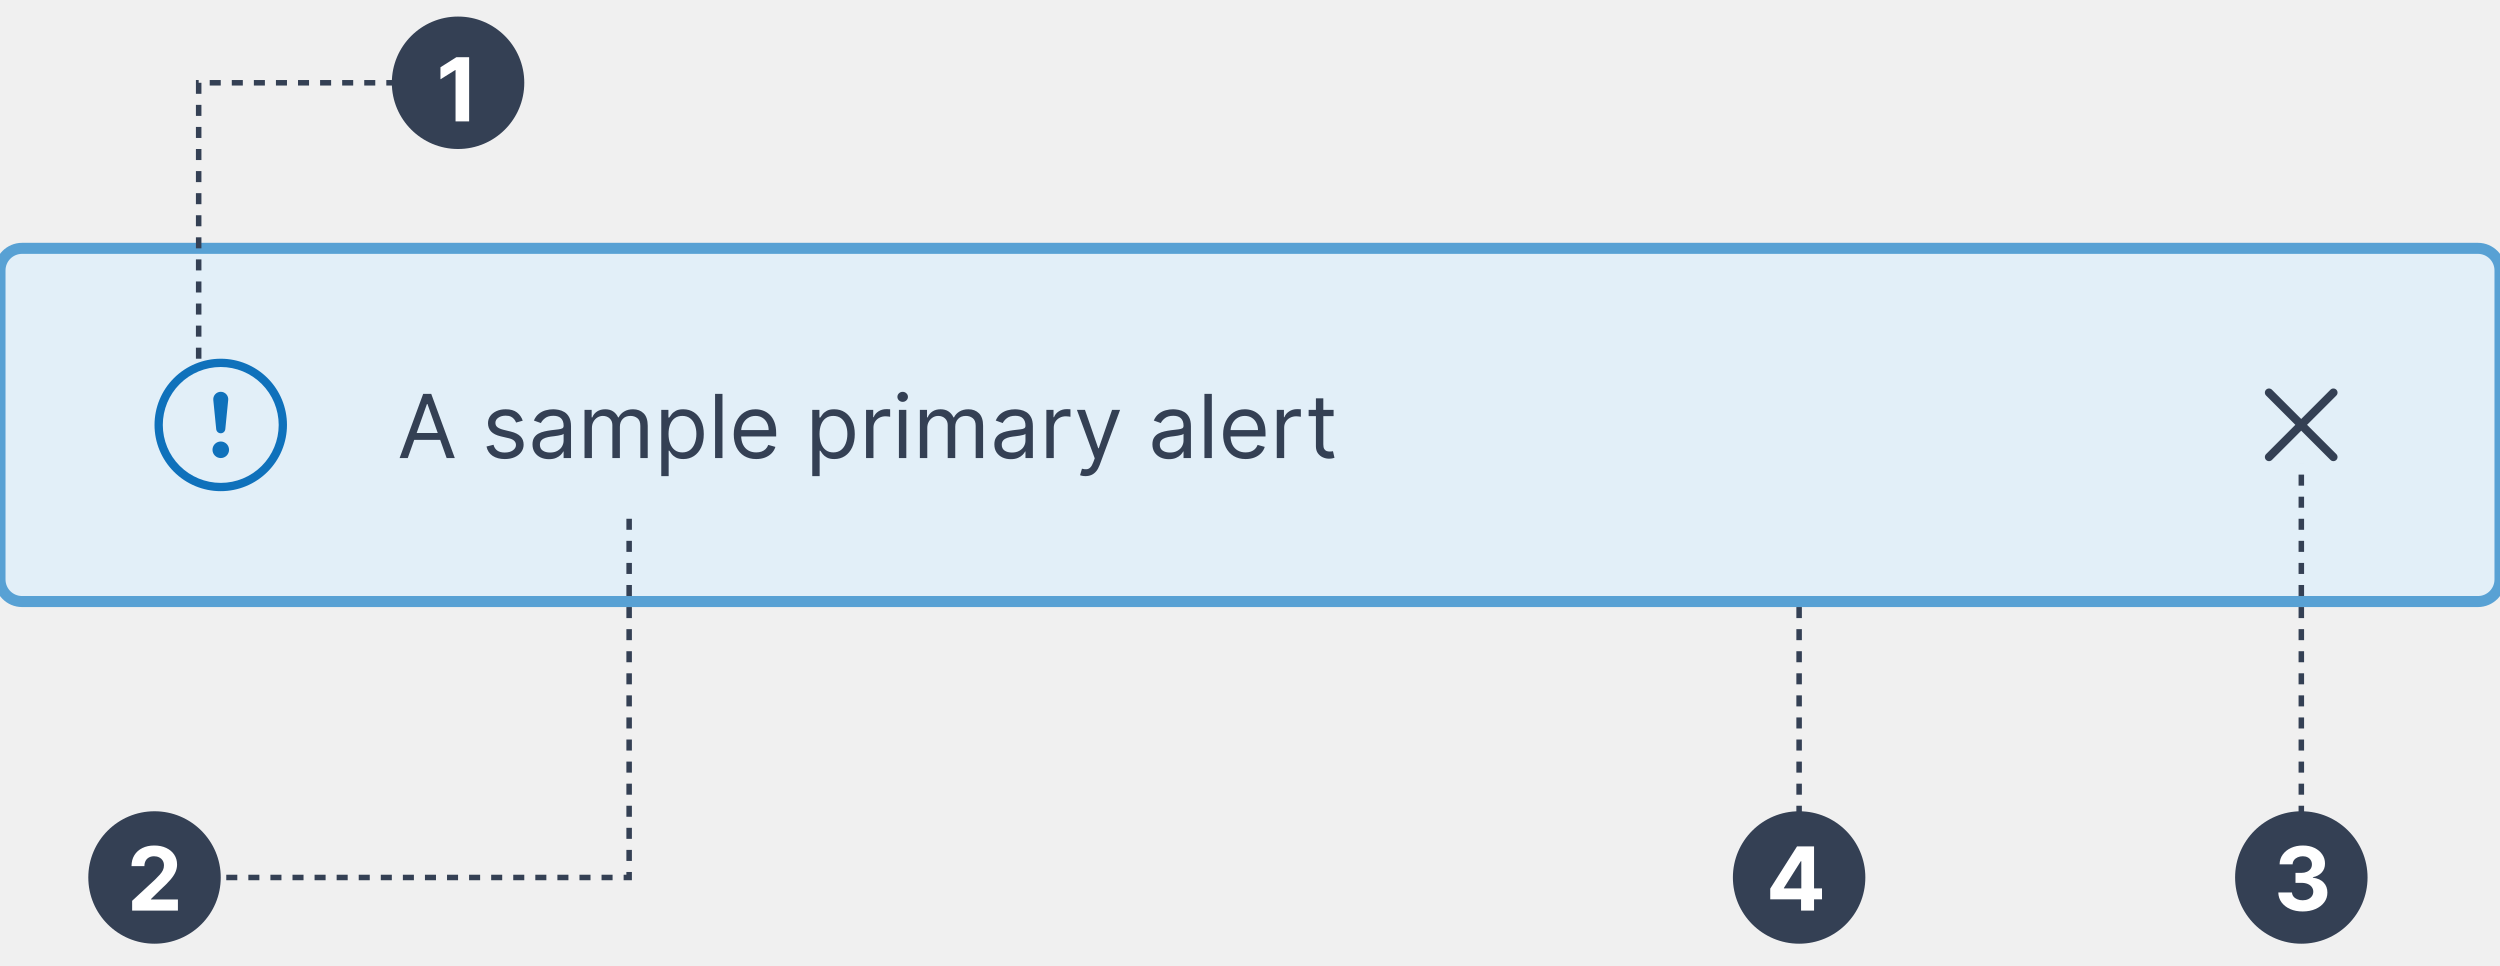
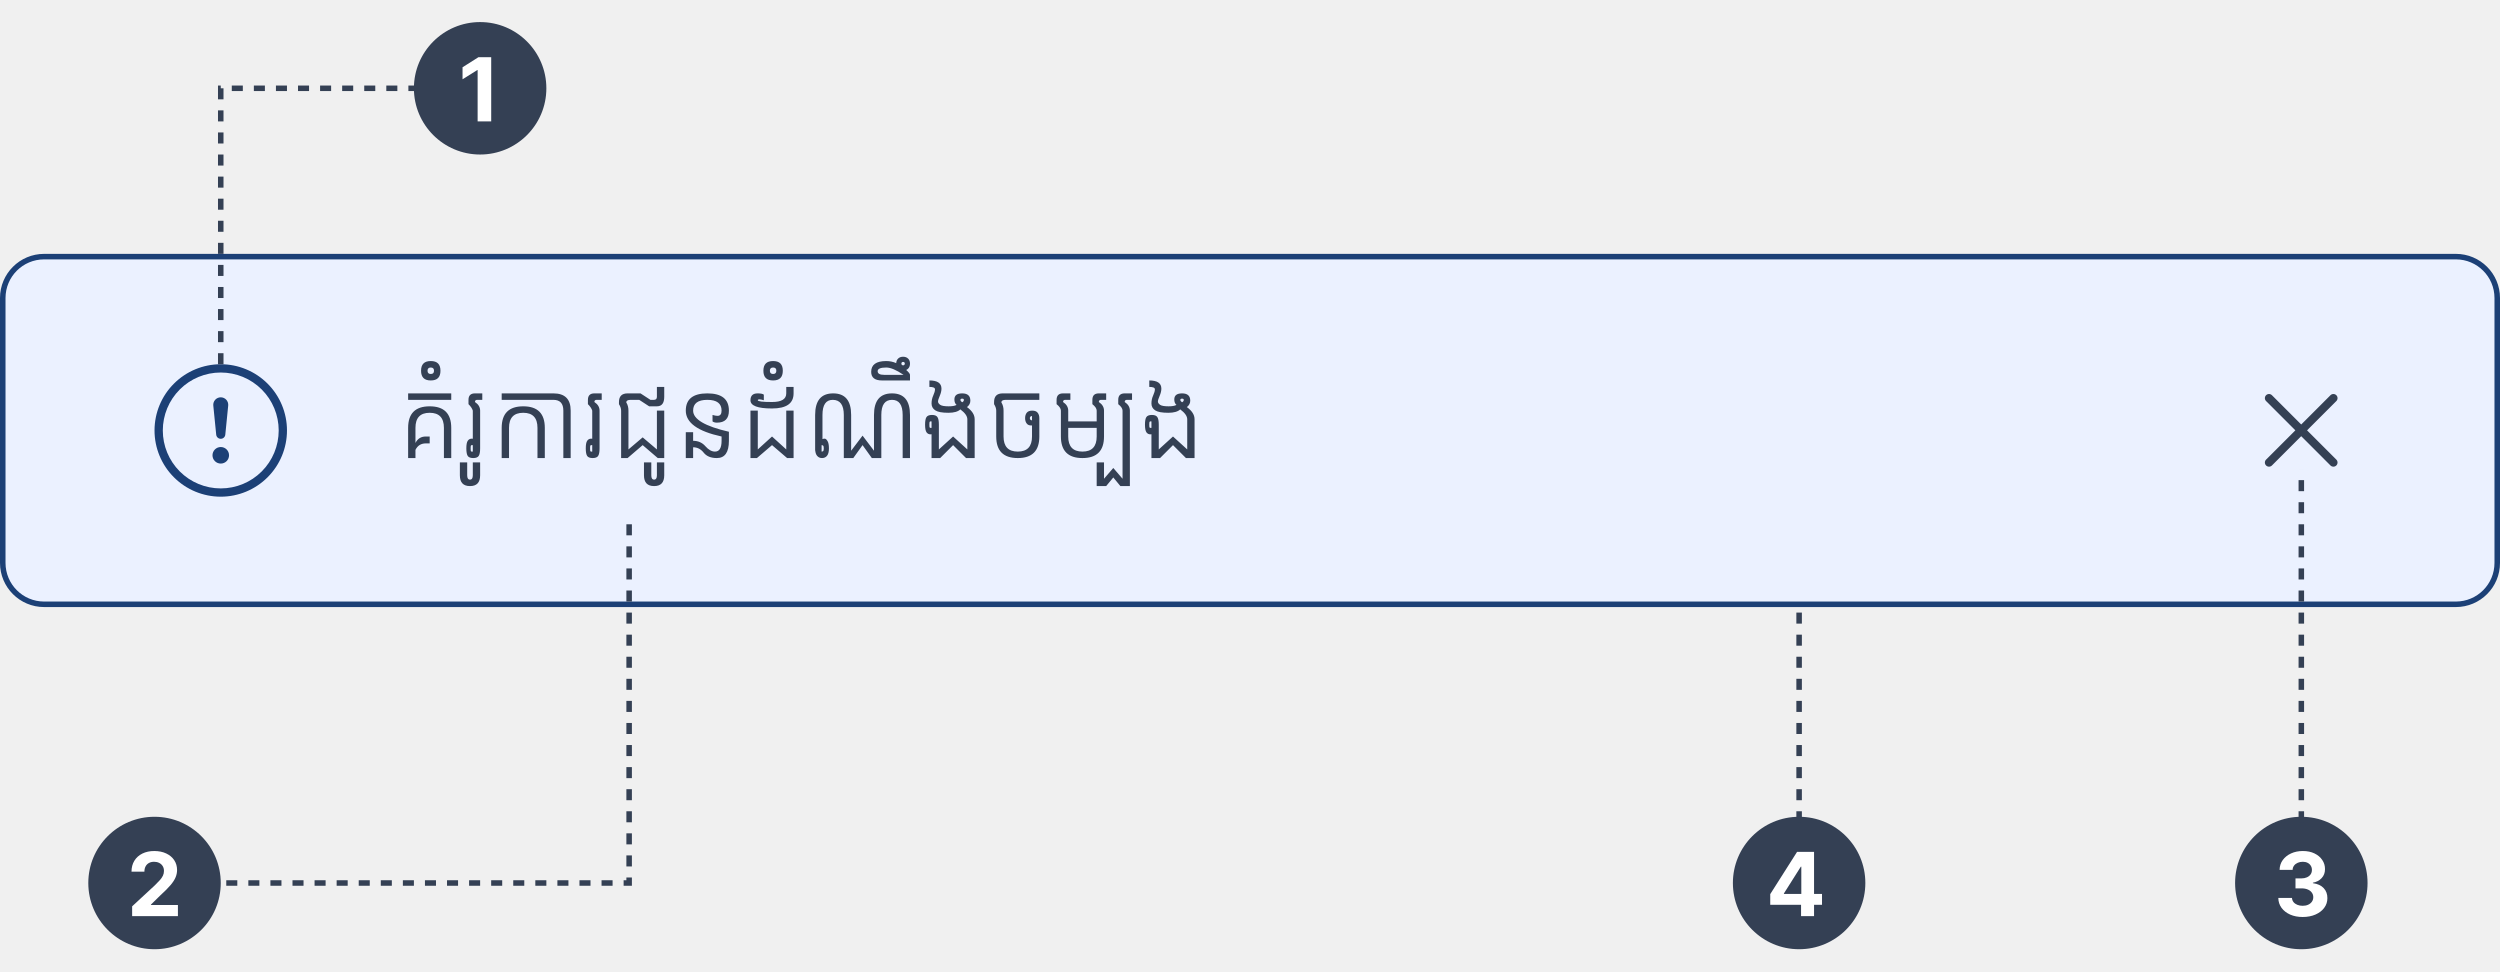
- <svg xmlns="http://www.w3.org/2000/svg" width="453" height="175" viewBox="0 0 453 175" fill="none">
-   <path d="M0 49C0 46.791 1.791 45 4 45H449C451.209 45 453 46.791 453 49V105C453 107.209 451.209 109 449 109H4C1.791 109 0 107.209 0 105V49Z" fill="#E2EFF8" />
-   <path d="M40 87.5C37.215 87.5 34.544 86.394 32.575 84.425C30.606 82.456 29.5 79.785 29.5 77C29.5 74.215 30.606 71.544 32.575 69.575C34.544 67.606 37.215 66.5 40 66.5C42.785 66.5 45.456 67.606 47.425 69.575C49.394 71.544 50.5 74.215 50.5 77C50.5 79.785 49.394 82.456 47.425 84.425C45.456 86.394 42.785 87.5 40 87.5ZM40 89C43.183 89 46.235 87.736 48.485 85.485C50.736 83.235 52 80.183 52 77C52 73.817 50.736 70.765 48.485 68.515C46.235 66.264 43.183 65 40 65C36.817 65 33.765 66.264 31.515 68.515C29.264 70.765 28 73.817 28 77C28 80.183 29.264 83.235 31.515 85.485C33.765 87.736 36.817 89 40 89Z" fill="#0F71BB" />
-   <path d="M38.503 81.5C38.503 81.303 38.542 81.108 38.617 80.926C38.693 80.744 38.803 80.579 38.942 80.439C39.082 80.3 39.247 80.19 39.429 80.114C39.611 80.039 39.806 80 40.003 80C40.2 80 40.395 80.039 40.577 80.114C40.759 80.19 40.924 80.3 41.064 80.439C41.203 80.579 41.313 80.744 41.389 80.926C41.464 81.108 41.503 81.303 41.503 81.5C41.503 81.898 41.345 82.279 41.064 82.561C40.782 82.842 40.401 83 40.003 83C39.605 83 39.224 82.842 38.942 82.561C38.661 82.279 38.503 81.898 38.503 81.5ZM38.65 72.493C38.63 72.303 38.65 72.112 38.709 71.931C38.767 71.75 38.864 71.584 38.991 71.442C39.118 71.301 39.274 71.188 39.448 71.11C39.621 71.033 39.81 70.993 40 70.993C40.19 70.993 40.378 71.033 40.552 71.11C40.726 71.188 40.882 71.301 41.009 71.442C41.136 71.584 41.232 71.75 41.291 71.931C41.35 72.112 41.37 72.303 41.35 72.493L40.825 77.753C40.807 77.96 40.713 78.152 40.56 78.293C40.407 78.433 40.207 78.511 40 78.511C39.792 78.511 39.593 78.433 39.44 78.293C39.287 78.152 39.193 77.96 39.175 77.753L38.65 72.493Z" fill="#0F71BB" />
-   <path d="M73.886 83H72.409L76.682 71.364H78.136L82.409 83H80.932L77.454 73.204H77.364L73.886 83ZM74.432 78.454H80.386V79.704H74.432V78.454ZM94.722 76.227L93.517 76.568C93.441 76.367 93.329 76.172 93.182 75.983C93.038 75.79 92.841 75.631 92.591 75.506C92.341 75.381 92.021 75.318 91.631 75.318C91.097 75.318 90.651 75.441 90.296 75.688C89.943 75.93 89.767 76.239 89.767 76.614C89.767 76.947 89.888 77.21 90.131 77.403C90.373 77.597 90.752 77.758 91.267 77.886L92.562 78.204C93.343 78.394 93.924 78.684 94.307 79.074C94.689 79.46 94.881 79.958 94.881 80.568C94.881 81.068 94.737 81.515 94.449 81.909C94.165 82.303 93.767 82.614 93.256 82.841C92.744 83.068 92.15 83.182 91.472 83.182C90.581 83.182 89.845 82.989 89.261 82.602C88.678 82.216 88.309 81.651 88.153 80.909L89.426 80.591C89.547 81.061 89.776 81.413 90.114 81.648C90.454 81.883 90.9 82 91.449 82C92.074 82 92.57 81.867 92.938 81.602C93.309 81.333 93.494 81.011 93.494 80.636C93.494 80.333 93.388 80.079 93.176 79.875C92.964 79.667 92.638 79.511 92.199 79.409L90.744 79.068C89.945 78.879 89.358 78.585 88.983 78.188C88.612 77.786 88.426 77.284 88.426 76.682C88.426 76.189 88.564 75.754 88.841 75.375C89.121 74.996 89.502 74.699 89.983 74.483C90.468 74.267 91.017 74.159 91.631 74.159C92.494 74.159 93.172 74.349 93.665 74.727C94.161 75.106 94.513 75.606 94.722 76.227ZM99.467 83.204C98.914 83.204 98.412 83.1 97.962 82.892C97.511 82.68 97.153 82.375 96.888 81.977C96.623 81.576 96.49 81.091 96.49 80.523C96.49 80.023 96.588 79.617 96.785 79.307C96.983 78.992 97.246 78.746 97.575 78.568C97.905 78.39 98.269 78.258 98.666 78.171C99.068 78.079 99.471 78.008 99.876 77.954C100.407 77.886 100.837 77.835 101.166 77.801C101.5 77.763 101.742 77.701 101.893 77.614C102.049 77.526 102.126 77.375 102.126 77.159V77.114C102.126 76.553 101.973 76.117 101.666 75.807C101.363 75.496 100.903 75.341 100.286 75.341C99.645 75.341 99.144 75.481 98.78 75.761C98.416 76.042 98.16 76.341 98.013 76.659L96.74 76.204C96.967 75.674 97.27 75.261 97.649 74.966C98.032 74.667 98.448 74.458 98.899 74.341C99.354 74.22 99.801 74.159 100.24 74.159C100.52 74.159 100.842 74.193 101.206 74.261C101.573 74.326 101.928 74.46 102.268 74.665C102.613 74.869 102.899 75.178 103.126 75.591C103.354 76.004 103.467 76.557 103.467 77.25V83H102.126V81.818H102.058C101.967 82.008 101.816 82.21 101.604 82.426C101.392 82.642 101.109 82.826 100.757 82.977C100.405 83.129 99.975 83.204 99.467 83.204ZM99.672 82C100.202 82 100.649 81.896 101.013 81.688C101.38 81.479 101.657 81.21 101.842 80.881C102.032 80.551 102.126 80.204 102.126 79.841V78.614C102.07 78.682 101.945 78.744 101.751 78.801C101.562 78.854 101.342 78.901 101.092 78.943C100.846 78.981 100.606 79.015 100.371 79.046C100.14 79.072 99.952 79.095 99.808 79.114C99.46 79.159 99.134 79.233 98.831 79.335C98.532 79.434 98.289 79.583 98.104 79.784C97.922 79.981 97.831 80.25 97.831 80.591C97.831 81.057 98.003 81.409 98.348 81.648C98.697 81.883 99.138 82 99.672 82ZM105.915 83V74.273H107.21V75.636H107.324C107.506 75.171 107.799 74.809 108.205 74.551C108.61 74.29 109.097 74.159 109.665 74.159C110.241 74.159 110.72 74.29 111.102 74.551C111.489 74.809 111.79 75.171 112.006 75.636H112.097C112.32 75.186 112.655 74.828 113.102 74.562C113.549 74.294 114.085 74.159 114.71 74.159C115.491 74.159 116.129 74.403 116.625 74.892C117.121 75.377 117.369 76.133 117.369 77.159V83H116.028V77.159C116.028 76.515 115.852 76.055 115.5 75.778C115.148 75.502 114.733 75.364 114.256 75.364C113.642 75.364 113.167 75.549 112.83 75.921C112.492 76.288 112.324 76.754 112.324 77.318V83H110.96V77.023C110.96 76.526 110.799 76.127 110.477 75.824C110.155 75.517 109.741 75.364 109.233 75.364C108.884 75.364 108.559 75.456 108.256 75.642C107.956 75.828 107.714 76.085 107.528 76.415C107.347 76.74 107.256 77.117 107.256 77.546V83H105.915ZM119.821 86.273V74.273H121.116V75.659H121.276C121.374 75.508 121.51 75.314 121.685 75.079C121.863 74.841 122.116 74.629 122.446 74.443C122.779 74.254 123.23 74.159 123.798 74.159C124.533 74.159 125.181 74.343 125.741 74.71C126.302 75.078 126.74 75.599 127.054 76.273C127.368 76.947 127.526 77.742 127.526 78.659C127.526 79.583 127.368 80.385 127.054 81.062C126.74 81.737 126.304 82.26 125.747 82.631C125.19 82.998 124.548 83.182 123.821 83.182C123.26 83.182 122.812 83.089 122.474 82.903C122.137 82.714 121.878 82.5 121.696 82.261C121.514 82.019 121.374 81.818 121.276 81.659H121.162V86.273H119.821ZM121.139 78.636C121.139 79.296 121.236 79.877 121.429 80.381C121.622 80.881 121.904 81.273 122.276 81.557C122.647 81.837 123.101 81.977 123.639 81.977C124.2 81.977 124.668 81.829 125.043 81.534C125.421 81.235 125.705 80.833 125.895 80.329C126.088 79.822 126.185 79.258 126.185 78.636C126.185 78.023 126.09 77.47 125.901 76.977C125.715 76.481 125.433 76.089 125.054 75.801C124.679 75.51 124.207 75.364 123.639 75.364C123.094 75.364 122.635 75.502 122.264 75.778C121.893 76.051 121.613 76.434 121.423 76.926C121.234 77.415 121.139 77.985 121.139 78.636ZM130.912 71.364V83H129.571V71.364H130.912ZM137.027 83.182C136.186 83.182 135.461 82.996 134.851 82.625C134.245 82.25 133.777 81.727 133.447 81.057C133.122 80.383 132.959 79.599 132.959 78.704C132.959 77.811 133.122 77.023 133.447 76.341C133.777 75.655 134.235 75.121 134.822 74.739C135.413 74.352 136.103 74.159 136.891 74.159C137.345 74.159 137.794 74.235 138.237 74.386C138.68 74.538 139.084 74.784 139.447 75.125C139.811 75.462 140.101 75.909 140.317 76.466C140.533 77.023 140.641 77.708 140.641 78.523V79.091H133.913V77.932H139.277C139.277 77.439 139.179 77 138.982 76.614C138.788 76.227 138.512 75.922 138.152 75.699C137.796 75.475 137.375 75.364 136.891 75.364C136.357 75.364 135.894 75.496 135.504 75.761C135.118 76.023 134.821 76.364 134.612 76.784C134.404 77.204 134.3 77.655 134.3 78.136V78.909C134.3 79.568 134.413 80.127 134.641 80.585C134.872 81.04 135.192 81.386 135.601 81.625C136.01 81.86 136.485 81.977 137.027 81.977C137.379 81.977 137.697 81.928 137.982 81.829C138.269 81.727 138.518 81.576 138.726 81.375C138.934 81.171 139.095 80.917 139.209 80.614L140.504 80.977C140.368 81.417 140.139 81.803 139.817 82.136C139.495 82.466 139.097 82.724 138.624 82.909C138.15 83.091 137.618 83.182 137.027 83.182ZM147.18 86.273V74.273H148.476V75.659H148.635C148.733 75.508 148.87 75.314 149.044 75.079C149.222 74.841 149.476 74.629 149.805 74.443C150.139 74.254 150.589 74.159 151.158 74.159C151.893 74.159 152.54 74.343 153.101 74.71C153.661 75.078 154.099 75.599 154.413 76.273C154.728 76.947 154.885 77.742 154.885 78.659C154.885 79.583 154.728 80.385 154.413 81.062C154.099 81.737 153.663 82.26 153.107 82.631C152.55 82.998 151.908 83.182 151.18 83.182C150.62 83.182 150.171 83.089 149.834 82.903C149.497 82.714 149.237 82.5 149.055 82.261C148.874 82.019 148.733 81.818 148.635 81.659H148.521V86.273H147.18ZM148.499 78.636C148.499 79.296 148.595 79.877 148.788 80.381C148.982 80.881 149.264 81.273 149.635 81.557C150.006 81.837 150.461 81.977 150.999 81.977C151.559 81.977 152.027 81.829 152.402 81.534C152.781 81.235 153.065 80.833 153.254 80.329C153.447 79.822 153.544 79.258 153.544 78.636C153.544 78.023 153.449 77.47 153.26 76.977C153.074 76.481 152.792 76.089 152.413 75.801C152.038 75.51 151.567 75.364 150.999 75.364C150.453 75.364 149.995 75.502 149.624 75.778C149.252 76.051 148.972 76.434 148.783 76.926C148.593 77.415 148.499 77.985 148.499 78.636ZM156.93 83V74.273H158.226V75.591H158.317C158.476 75.159 158.764 74.809 159.18 74.54C159.597 74.271 160.067 74.136 160.589 74.136C160.688 74.136 160.811 74.138 160.959 74.142C161.107 74.146 161.218 74.151 161.294 74.159V75.523C161.249 75.511 161.144 75.494 160.982 75.472C160.822 75.445 160.654 75.432 160.476 75.432C160.052 75.432 159.673 75.521 159.339 75.699C159.01 75.873 158.749 76.115 158.555 76.426C158.366 76.733 158.271 77.083 158.271 77.477V83H156.93ZM162.884 83V74.273H164.224V83H162.884ZM163.565 72.818C163.304 72.818 163.079 72.729 162.889 72.551C162.704 72.373 162.611 72.159 162.611 71.909C162.611 71.659 162.704 71.445 162.889 71.267C163.079 71.089 163.304 71 163.565 71C163.827 71 164.05 71.089 164.236 71.267C164.425 71.445 164.52 71.659 164.52 71.909C164.52 72.159 164.425 72.373 164.236 72.551C164.05 72.729 163.827 72.818 163.565 72.818ZM166.68 83V74.273H167.976V75.636H168.089C168.271 75.171 168.565 74.809 168.97 74.551C169.375 74.29 169.862 74.159 170.43 74.159C171.006 74.159 171.485 74.29 171.868 74.551C172.254 74.809 172.555 75.171 172.771 75.636H172.862C173.086 75.186 173.421 74.828 173.868 74.562C174.315 74.294 174.851 74.159 175.476 74.159C176.256 74.159 176.894 74.403 177.391 74.892C177.887 75.377 178.135 76.133 178.135 77.159V83H176.794V77.159C176.794 76.515 176.618 76.055 176.266 75.778C175.913 75.502 175.499 75.364 175.021 75.364C174.408 75.364 173.932 75.549 173.595 75.921C173.258 76.288 173.089 76.754 173.089 77.318V83H171.726V77.023C171.726 76.526 171.565 76.127 171.243 75.824C170.921 75.517 170.506 75.364 169.999 75.364C169.65 75.364 169.324 75.456 169.021 75.642C168.722 75.828 168.48 76.085 168.294 76.415C168.112 76.74 168.021 77.117 168.021 77.546V83H166.68ZM183.155 83.204C182.602 83.204 182.1 83.1 181.649 82.892C181.198 82.68 180.84 82.375 180.575 81.977C180.31 81.576 180.178 81.091 180.178 80.523C180.178 80.023 180.276 79.617 180.473 79.307C180.67 78.992 180.933 78.746 181.263 78.568C181.592 78.39 181.956 78.258 182.354 78.171C182.755 78.079 183.159 78.008 183.564 77.954C184.094 77.886 184.524 77.835 184.854 77.801C185.187 77.763 185.429 77.701 185.581 77.614C185.736 77.526 185.814 77.375 185.814 77.159V77.114C185.814 76.553 185.661 76.117 185.354 75.807C185.051 75.496 184.59 75.341 183.973 75.341C183.333 75.341 182.831 75.481 182.467 75.761C182.104 76.042 181.848 76.341 181.7 76.659L180.428 76.204C180.655 75.674 180.958 75.261 181.337 74.966C181.719 74.667 182.136 74.458 182.587 74.341C183.041 74.22 183.488 74.159 183.928 74.159C184.208 74.159 184.53 74.193 184.893 74.261C185.261 74.326 185.615 74.46 185.956 74.665C186.301 74.869 186.587 75.178 186.814 75.591C187.041 76.004 187.155 76.557 187.155 77.25V83H185.814V81.818H185.746C185.655 82.008 185.503 82.21 185.291 82.426C185.079 82.642 184.797 82.826 184.445 82.977C184.092 83.129 183.662 83.204 183.155 83.204ZM183.359 82C183.89 82 184.337 81.896 184.7 81.688C185.068 81.479 185.344 81.21 185.53 80.881C185.719 80.551 185.814 80.204 185.814 79.841V78.614C185.757 78.682 185.632 78.744 185.439 78.801C185.25 78.854 185.03 78.901 184.78 78.943C184.534 78.981 184.293 79.015 184.058 79.046C183.827 79.072 183.64 79.095 183.496 79.114C183.147 79.159 182.821 79.233 182.518 79.335C182.219 79.434 181.977 79.583 181.791 79.784C181.609 79.981 181.518 80.25 181.518 80.591C181.518 81.057 181.691 81.409 182.036 81.648C182.384 81.883 182.825 82 183.359 82ZM189.602 83V74.273H190.898V75.591H190.989C191.148 75.159 191.436 74.809 191.852 74.54C192.269 74.271 192.739 74.136 193.261 74.136C193.36 74.136 193.483 74.138 193.631 74.142C193.778 74.146 193.89 74.151 193.966 74.159V75.523C193.92 75.511 193.816 75.494 193.653 75.472C193.494 75.445 193.326 75.432 193.148 75.432C192.723 75.432 192.345 75.521 192.011 75.699C191.682 75.873 191.42 76.115 191.227 76.426C191.038 76.733 190.943 77.083 190.943 77.477V83H189.602ZM196.685 86.273C196.457 86.273 196.255 86.254 196.077 86.216C195.899 86.182 195.776 86.148 195.707 86.114L196.048 84.932C196.374 85.015 196.662 85.046 196.912 85.023C197.162 85 197.384 84.888 197.577 84.688C197.774 84.49 197.954 84.171 198.116 83.727L198.366 83.046L195.139 74.273H196.594L199.003 81.227H199.094L201.503 74.273H202.957L199.253 84.273C199.086 84.724 198.88 85.097 198.634 85.392C198.387 85.691 198.101 85.913 197.776 86.057C197.454 86.201 197.09 86.273 196.685 86.273ZM211.795 83.204C211.242 83.204 210.741 83.1 210.29 82.892C209.839 82.68 209.481 82.375 209.216 81.977C208.951 81.576 208.818 81.091 208.818 80.523C208.818 80.023 208.917 79.617 209.114 79.307C209.311 78.992 209.574 78.746 209.903 78.568C210.233 78.39 210.597 78.258 210.994 78.171C211.396 78.079 211.799 78.008 212.205 77.954C212.735 77.886 213.165 77.835 213.494 77.801C213.828 77.763 214.07 77.701 214.222 77.614C214.377 77.526 214.455 77.375 214.455 77.159V77.114C214.455 76.553 214.301 76.117 213.994 75.807C213.691 75.496 213.231 75.341 212.614 75.341C211.973 75.341 211.472 75.481 211.108 75.761C210.744 76.042 210.489 76.341 210.341 76.659L209.068 76.204C209.295 75.674 209.598 75.261 209.977 74.966C210.36 74.667 210.777 74.458 211.227 74.341C211.682 74.22 212.129 74.159 212.568 74.159C212.848 74.159 213.17 74.193 213.534 74.261C213.902 74.326 214.256 74.46 214.597 74.665C214.941 74.869 215.227 75.178 215.455 75.591C215.682 76.004 215.795 76.557 215.795 77.25V83H214.455V81.818H214.386C214.295 82.008 214.144 82.21 213.932 82.426C213.72 82.642 213.438 82.826 213.085 82.977C212.733 83.129 212.303 83.204 211.795 83.204ZM212 82C212.53 82 212.977 81.896 213.341 81.688C213.708 81.479 213.985 81.21 214.17 80.881C214.36 80.551 214.455 80.204 214.455 79.841V78.614C214.398 78.682 214.273 78.744 214.08 78.801C213.89 78.854 213.67 78.901 213.42 78.943C213.174 78.981 212.934 79.015 212.699 79.046C212.468 79.072 212.28 79.095 212.136 79.114C211.788 79.159 211.462 79.233 211.159 79.335C210.86 79.434 210.617 79.583 210.432 79.784C210.25 79.981 210.159 80.25 210.159 80.591C210.159 81.057 210.331 81.409 210.676 81.648C211.025 81.883 211.466 82 212 82ZM219.584 71.364V83H218.243V71.364H219.584ZM225.699 83.182C224.858 83.182 224.133 82.996 223.523 82.625C222.917 82.25 222.449 81.727 222.119 81.057C221.794 80.383 221.631 79.599 221.631 78.704C221.631 77.811 221.794 77.023 222.119 76.341C222.449 75.655 222.907 75.121 223.494 74.739C224.085 74.352 224.775 74.159 225.562 74.159C226.017 74.159 226.466 74.235 226.909 74.386C227.352 74.538 227.756 74.784 228.119 75.125C228.483 75.462 228.773 75.909 228.989 76.466C229.205 77.023 229.312 77.708 229.312 78.523V79.091H222.585V77.932H227.949C227.949 77.439 227.85 77 227.653 76.614C227.46 76.227 227.184 75.922 226.824 75.699C226.468 75.475 226.047 75.364 225.562 75.364C225.028 75.364 224.566 75.496 224.176 75.761C223.79 76.023 223.492 76.364 223.284 76.784C223.076 77.204 222.972 77.655 222.972 78.136V78.909C222.972 79.568 223.085 80.127 223.312 80.585C223.544 81.04 223.864 81.386 224.273 81.625C224.682 81.86 225.157 81.977 225.699 81.977C226.051 81.977 226.369 81.928 226.653 81.829C226.941 81.727 227.189 81.576 227.398 81.375C227.606 81.171 227.767 80.917 227.881 80.614L229.176 80.977C229.04 81.417 228.811 81.803 228.489 82.136C228.167 82.466 227.769 82.724 227.295 82.909C226.822 83.091 226.29 83.182 225.699 83.182ZM231.352 83V74.273H232.648V75.591H232.739C232.898 75.159 233.186 74.809 233.602 74.54C234.019 74.271 234.489 74.136 235.011 74.136C235.11 74.136 235.233 74.138 235.381 74.142C235.528 74.146 235.64 74.151 235.716 74.159V75.523C235.67 75.511 235.566 75.494 235.403 75.472C235.244 75.445 235.076 75.432 234.898 75.432C234.473 75.432 234.095 75.521 233.761 75.699C233.432 75.873 233.17 76.115 232.977 76.426C232.788 76.733 232.693 77.083 232.693 77.477V83H231.352ZM241.648 74.273V75.409H237.125V74.273H241.648ZM238.443 72.182H239.784V80.5C239.784 80.879 239.839 81.163 239.949 81.352C240.063 81.538 240.206 81.663 240.381 81.727C240.559 81.788 240.746 81.818 240.943 81.818C241.091 81.818 241.212 81.811 241.307 81.796C241.402 81.776 241.477 81.761 241.534 81.75L241.807 82.954C241.716 82.989 241.589 83.023 241.426 83.057C241.263 83.095 241.057 83.114 240.807 83.114C240.428 83.114 240.057 83.032 239.693 82.869C239.333 82.706 239.034 82.458 238.795 82.125C238.561 81.792 238.443 81.371 238.443 80.864V72.182Z" fill="#344054" />
-   <path fill-rule="evenodd" clip-rule="evenodd" d="M410.614 70.614C410.755 70.473 410.945 70.394 411.144 70.394C411.343 70.394 411.534 70.473 411.675 70.614L416.978 75.917L422.281 70.614C422.422 70.473 422.613 70.394 422.812 70.394C423.01 70.394 423.201 70.473 423.342 70.614C423.483 70.754 423.562 70.945 423.562 71.144C423.562 71.343 423.483 71.534 423.342 71.674L418.039 76.978L423.342 82.281C423.483 82.422 423.562 82.613 423.562 82.811C423.562 83.01 423.483 83.201 423.342 83.342C423.201 83.483 423.01 83.561 422.812 83.561C422.613 83.561 422.422 83.483 422.281 83.342L416.978 78.038L411.675 83.342C411.534 83.483 411.343 83.561 411.144 83.561C410.945 83.561 410.755 83.483 410.614 83.342C410.473 83.201 410.394 83.01 410.394 82.811C410.394 82.613 410.473 82.422 410.614 82.281L415.917 76.978L410.614 71.674C410.473 71.534 410.394 71.343 410.394 71.144C410.394 70.945 410.473 70.754 410.614 70.614Z" fill="#344054" />
-   <path d="M4 46H449V44H4V46ZM452 49V105H454V49H452ZM449 108H4V110H449V108ZM1 105V49H-1V105H1ZM4 108C2.343 108 1 106.657 1 105H-1C-1 107.761 1.239 110 4 110V108ZM452 105C452 106.657 450.657 108 449 108V110C451.761 110 454 107.761 454 105H452ZM449 46C450.657 46 452 47.343 452 49H454C454 46.239 451.761 44 449 44V46ZM4 44C1.239 44 -1 46.239 -1 49H1C1 47.343 2.343 46 4 46V44Z" fill="#58A1D4" />
-   <circle cx="417" cy="159" r="12" fill="#344054" />
-   <path d="M417.244 165.159C416.396 165.159 415.64 165.013 414.977 164.722C414.318 164.426 413.797 164.021 413.415 163.506C413.036 162.987 412.841 162.388 412.83 161.71H415.307C415.322 161.994 415.415 162.244 415.585 162.46C415.759 162.672 415.991 162.837 416.278 162.955C416.566 163.072 416.89 163.131 417.25 163.131C417.625 163.131 417.956 163.064 418.244 162.932C418.532 162.799 418.758 162.616 418.92 162.381C419.083 162.146 419.165 161.875 419.165 161.568C419.165 161.258 419.078 160.983 418.903 160.744C418.733 160.502 418.487 160.312 418.165 160.176C417.847 160.04 417.468 159.972 417.028 159.972H415.943V158.165H417.028C417.4 158.165 417.727 158.1 418.011 157.972C418.299 157.843 418.523 157.665 418.682 157.438C418.841 157.206 418.92 156.938 418.92 156.631C418.92 156.339 418.85 156.083 418.71 155.864C418.574 155.64 418.381 155.466 418.131 155.341C417.884 155.216 417.597 155.153 417.267 155.153C416.934 155.153 416.629 155.214 416.352 155.335C416.076 155.453 415.854 155.621 415.688 155.841C415.521 156.061 415.432 156.318 415.42 156.614H413.062C413.074 155.943 413.265 155.352 413.636 154.841C414.008 154.33 414.508 153.93 415.136 153.642C415.769 153.35 416.483 153.205 417.278 153.205C418.081 153.205 418.784 153.35 419.386 153.642C419.989 153.934 420.456 154.328 420.79 154.824C421.127 155.316 421.294 155.869 421.29 156.483C421.294 157.134 421.091 157.678 420.682 158.114C420.277 158.549 419.748 158.826 419.097 158.943V159.034C419.953 159.144 420.604 159.441 421.051 159.926C421.502 160.407 421.725 161.009 421.722 161.733C421.725 162.396 421.534 162.985 421.148 163.5C420.765 164.015 420.237 164.42 419.562 164.716C418.888 165.011 418.116 165.159 417.244 165.159Z" fill="white" />
-   <path d="M417 148L417 84" stroke="#344054" stroke-dasharray="2 2" />
-   <circle cx="326" cy="159" r="12" fill="#344054" />
-   <path d="M320.767 162.955V161.017L325.625 153.364H327.295V156.045H326.307L323.244 160.892V160.983H330.148V162.955H320.767ZM326.352 165V162.364L326.398 161.506V153.364H328.705V165H326.352Z" fill="white" />
-   <path d="M326 148L326 109" stroke="#344054" stroke-dasharray="2 2" />
-   <circle cx="83" cy="15" r="12" fill="#344054" />
-   <path d="M85.006 10.364V22H82.546V12.699H82.477L79.812 14.369V12.188L82.693 10.364H85.006Z" fill="white" />
-   <circle cx="28" cy="159" r="12" fill="#344054" />
-   <path d="M23.943 165V163.227L28.085 159.392C28.438 159.051 28.733 158.744 28.972 158.472C29.214 158.199 29.398 157.932 29.523 157.67C29.648 157.405 29.71 157.119 29.71 156.812C29.71 156.472 29.633 156.178 29.477 155.932C29.322 155.682 29.11 155.491 28.841 155.358C28.572 155.222 28.267 155.153 27.926 155.153C27.57 155.153 27.259 155.225 26.994 155.369C26.729 155.513 26.525 155.72 26.381 155.989C26.237 156.258 26.165 156.578 26.165 156.949H23.829C23.829 156.187 24.002 155.527 24.347 154.966C24.691 154.405 25.174 153.972 25.796 153.665C26.417 153.358 27.133 153.205 27.943 153.205C28.776 153.205 29.502 153.352 30.119 153.648C30.741 153.939 31.224 154.345 31.568 154.864C31.913 155.383 32.085 155.977 32.085 156.648C32.085 157.087 31.998 157.521 31.824 157.949C31.653 158.377 31.349 158.852 30.909 159.375C30.47 159.894 29.85 160.517 29.051 161.244L27.352 162.909V162.989H32.239V165H23.943Z" fill="white" />
-   <path d="M80 15H36V65" stroke="#344054" stroke-dasharray="2 2" />
-   <path d="M41 159H114V93" stroke="#344054" stroke-dasharray="2 2" />
+ <svg xmlns="http://www.w3.org/2000/svg" width="453" height="176" viewBox="0 0 453 176" fill="none">
+   <rect x="0.5" y="46.5" width="452" height="63" rx="7.5" fill="#EBF1FF" />
+   <path d="M40 88.5C37.215 88.5 34.544 87.394 32.575 85.425C30.606 83.456 29.5 80.785 29.5 78C29.5 75.215 30.606 72.544 32.575 70.575C34.544 68.606 37.215 67.5 40 67.5C42.785 67.5 45.456 68.606 47.425 70.575C49.394 72.544 50.5 75.215 50.5 78C50.5 80.785 49.394 83.456 47.425 85.425C45.456 87.394 42.785 88.5 40 88.5ZM40 90C43.183 90 46.235 88.736 48.485 86.485C50.736 84.235 52 81.183 52 78C52 74.817 50.736 71.765 48.485 69.515C46.235 67.264 43.183 66 40 66C36.817 66 33.765 67.264 31.515 69.515C29.264 71.765 28 74.817 28 78C28 81.183 29.264 84.235 31.515 86.485C33.765 88.736 36.817 90 40 90Z" fill="#1C4076" />
+   <path d="M38.503 82.5C38.503 82.303 38.542 82.108 38.617 81.926C38.693 81.744 38.803 81.579 38.942 81.439C39.082 81.3 39.247 81.19 39.429 81.114C39.611 81.039 39.806 81 40.003 81C40.2 81 40.395 81.039 40.577 81.114C40.759 81.19 40.924 81.3 41.064 81.439C41.203 81.579 41.313 81.744 41.389 81.926C41.464 82.108 41.503 82.303 41.503 82.5C41.503 82.898 41.345 83.279 41.064 83.561C40.782 83.842 40.401 84 40.003 84C39.605 84 39.224 83.842 38.942 83.561C38.661 83.279 38.503 82.898 38.503 82.5ZM38.65 73.493C38.63 73.303 38.65 73.112 38.709 72.931C38.767 72.75 38.864 72.584 38.991 72.442C39.118 72.301 39.274 72.188 39.448 72.11C39.621 72.033 39.81 71.993 40 71.993C40.19 71.993 40.378 72.033 40.552 72.11C40.726 72.188 40.882 72.301 41.009 72.442C41.136 72.584 41.232 72.75 41.291 72.931C41.35 73.112 41.37 73.303 41.35 73.493L40.825 78.753C40.807 78.96 40.713 79.152 40.56 79.293C40.407 79.433 40.207 79.511 40 79.511C39.792 79.511 39.593 79.433 39.44 79.293C39.287 79.152 39.193 78.96 39.175 78.753L38.65 73.493Z" fill="#1C4076" />
+   <path d="M81.766 71.281V72.453H73.953V71.281H81.766ZM75.281 80.266C75.672 79.484 76.297 79.094 77.156 79.094H77.859V80.344H77.156C76.297 80.344 75.672 80.734 75.281 81.516V83H73.953V77.531C73.953 74.927 75.255 73.625 77.859 73.625C80.463 73.625 81.766 74.927 81.766 77.531V83H80.438V77.531C80.438 75.708 79.578 74.797 77.859 74.797C76.141 74.797 75.281 75.708 75.281 77.531V80.266ZM77.469 67.18C77.469 67.372 77.518 67.518 77.617 67.617C77.716 67.716 77.862 67.766 78.055 67.766C78.253 67.766 78.401 67.716 78.5 67.617C78.594 67.518 78.641 67.372 78.641 67.18C78.641 66.982 78.594 66.836 78.5 66.742C78.401 66.643 78.253 66.594 78.055 66.594C77.862 66.594 77.716 66.643 77.617 66.742C77.518 66.836 77.469 66.982 77.469 67.18ZM79.812 67.18C79.812 67.768 79.667 68.208 79.375 68.5C79.083 68.792 78.643 68.938 78.055 68.938C77.466 68.938 77.026 68.792 76.734 68.5C76.443 68.208 76.297 67.768 76.297 67.18C76.297 66.591 76.443 66.151 76.734 65.859C77.026 65.568 77.466 65.422 78.055 65.422C78.643 65.422 79.083 65.568 79.375 65.859C79.667 66.151 79.812 66.591 79.812 67.18ZM85.672 81.828V80.656H85.477C85.419 80.656 85.372 80.682 85.336 80.734C85.299 80.781 85.281 80.951 85.281 81.242C85.281 81.534 85.299 81.706 85.336 81.758C85.372 81.805 85.419 81.828 85.477 81.828H85.672ZM87 74.406V81.242C87 81.909 86.912 82.37 86.734 82.625C86.562 82.875 86.234 83 85.75 83C85.266 83 84.935 82.875 84.758 82.625C84.586 82.37 84.5 81.909 84.5 81.242C84.5 80.576 84.586 80.117 84.758 79.867C84.935 79.612 85.174 79.484 85.477 79.484C85.544 79.484 85.609 79.49 85.672 79.5V74.406C85.568 74.042 85.307 73.651 84.891 73.234V72.453C84.891 71.672 85.281 71.281 86.062 71.281H87.391V72.453H86.453C86.193 72.453 86.062 72.583 86.062 72.844C86.688 73.26 87 73.781 87 74.406ZM84.656 86.125C84.656 86.646 84.826 86.906 85.164 86.906C85.503 86.906 85.672 86.646 85.672 86.125V83.781H87V86.125C87 87.427 86.388 88.078 85.164 88.078C83.94 88.078 83.328 87.427 83.328 86.125V83.781H84.656V86.125ZM92.234 83H90.906V77.531C90.906 74.927 92.208 73.625 94.812 73.625C97.417 73.625 98.719 74.927 98.719 77.531V83H97.391V77.531C97.391 75.708 96.531 74.797 94.812 74.797C93.094 74.797 92.234 75.708 92.234 77.531V83ZM98.719 71.281V72.453H90.906V71.281H98.719ZM98.719 71.281H100.281C102.365 71.281 103.406 72.323 103.406 74.406V83H102.078V74.406C102.078 73.104 101.479 72.453 100.281 72.453H98.719V71.281ZM107.312 81.828V80.656H107.117C107.06 80.656 107.013 80.682 106.977 80.734C106.94 80.781 106.922 80.951 106.922 81.242C106.922 81.534 106.94 81.706 106.977 81.758C107.013 81.805 107.06 81.828 107.117 81.828H107.312ZM108.641 74.406V81.242C108.641 81.909 108.552 82.37 108.375 82.625C108.203 82.875 107.875 83 107.391 83C106.906 83 106.576 82.875 106.398 82.625C106.227 82.37 106.141 81.909 106.141 81.242C106.141 80.576 106.227 80.117 106.398 79.867C106.576 79.612 106.815 79.484 107.117 79.484C107.185 79.484 107.25 79.49 107.312 79.5V74.406C107.208 74.042 106.948 73.651 106.531 73.234V72.453C106.531 71.672 106.922 71.281 107.703 71.281H109.031V72.453H108.094C107.833 72.453 107.703 72.583 107.703 72.844C108.328 73.26 108.641 73.781 108.641 74.406ZM112.547 74.406C112.547 74.042 112.417 73.651 112.156 73.234V72.844C112.156 71.802 112.677 71.281 113.719 71.281H116.062L117.859 72.453H118.484C118.849 72.453 119.031 72.271 119.031 71.906V70.109H120.359V71.906C120.359 73.052 119.917 73.625 119.031 73.625H117.625L115.828 72.453H114.266C113.745 72.453 113.484 72.609 113.484 72.922C113.745 73.338 113.875 73.833 113.875 74.406V81.438L116.453 79.25L119.031 81.438V74.406H120.359V83H119.188L116.453 80.656L113.719 83H112.547V74.406ZM118.016 86.125C118.016 86.646 118.185 86.906 118.523 86.906C118.862 86.906 119.031 86.646 119.031 86.125V83.781H120.359V86.125C120.359 87.427 119.747 88.078 118.523 88.078C117.299 88.078 116.688 87.427 116.688 86.125V83.781H118.016V86.125ZM132.078 78.234V79.875C132.078 81.958 131.349 83 129.891 83C128.818 83 128.023 82.674 127.508 82.023C126.992 81.372 126.354 81.047 125.594 81.047V83H124.266V78.312H125.594V79.875C126.505 79.875 127.245 80.201 127.812 80.852C128.385 81.503 128.966 81.828 129.555 81.828C130.352 81.828 130.75 81.177 130.75 79.875V79.094C126.427 78.156 124.266 76.594 124.266 74.406C124.266 72.323 125.568 71.281 128.172 71.281C130.776 71.281 132.078 72.323 132.078 74.406C132.078 75.859 131.354 76.586 129.906 76.586C129.578 76.586 129.312 76.51 129.109 76.359V75.188C129.479 75.297 129.781 75.352 130.016 75.352C130.505 75.352 130.75 75.037 130.75 74.406C130.75 73.104 129.891 72.453 128.172 72.453C126.453 72.453 125.594 73.104 125.594 74.406C125.594 75.969 127.755 77.245 132.078 78.234ZM135.984 74.406H137.312V81.438L139.891 79.094L142.469 81.438V74.406H143.797V83H142.625L139.891 80.656L137.156 83H135.984V74.406ZM137.312 72.523C137.312 72.737 138.172 72.844 139.891 72.844C141.609 72.844 142.469 72.323 142.469 71.281V70.109H143.797V71.281C143.797 73.104 142.495 74.016 139.891 74.016C137.286 74.016 135.984 73.521 135.984 72.531C135.984 71.698 136.417 71.281 137.281 71.281C137.828 71.281 138.203 71.357 138.406 71.508V72.523C138.036 72.414 137.763 72.359 137.586 72.359C137.404 72.359 137.312 72.414 137.312 72.523ZM139.5 67.18C139.5 67.372 139.549 67.518 139.648 67.617C139.747 67.716 139.893 67.766 140.086 67.766C140.284 67.766 140.432 67.716 140.531 67.617C140.625 67.518 140.672 67.372 140.672 67.18C140.672 66.982 140.625 66.836 140.531 66.742C140.432 66.643 140.284 66.594 140.086 66.594C139.893 66.594 139.747 66.643 139.648 66.742C139.549 66.836 139.5 66.982 139.5 67.18ZM141.844 67.18C141.844 67.768 141.698 68.208 141.406 68.5C141.115 68.792 140.674 68.938 140.086 68.938C139.497 68.938 139.057 68.792 138.766 68.5C138.474 68.208 138.328 67.768 138.328 67.18C138.328 66.591 138.474 66.151 138.766 65.859C139.057 65.568 139.497 65.422 140.086 65.422C140.674 65.422 141.115 65.568 141.406 65.859C141.698 66.151 141.844 66.591 141.844 67.18ZM148.875 80.656V81.828C148.984 81.828 149.076 81.799 149.148 81.742C149.227 81.68 149.266 81.513 149.266 81.242C149.266 80.971 149.227 80.807 149.148 80.75C149.076 80.688 148.984 80.656 148.875 80.656ZM147.703 75.188C147.703 72.583 148.792 71.281 150.969 71.281C153.141 71.281 154.227 72.583 154.227 75.188V81.672L156.297 78.938L158.367 81.672V75.188C158.367 72.583 159.456 71.281 161.633 71.281C163.805 71.281 164.891 72.583 164.891 75.188V83H163.562V75.188C163.562 73.365 162.919 72.453 161.633 72.453C160.341 72.453 159.695 73.365 159.695 75.188V83H157.977L156.297 80.656L154.617 83H152.898V75.188C152.898 73.365 152.229 72.453 150.891 72.453C149.651 72.453 149.031 73.365 149.031 75.188V79.562C149.151 79.51 149.289 79.484 149.445 79.484C149.602 79.484 149.766 79.625 149.938 79.906C150.115 80.182 150.203 80.628 150.203 81.242C150.203 81.857 150.089 82.305 149.859 82.586C149.635 82.862 149.333 83 148.953 83C148.573 83 148.271 82.859 148.047 82.578C147.87 82.365 147.76 82.049 147.719 81.633H147.703V75.188ZM163.641 65.578C163.552 65.578 163.477 65.607 163.414 65.664C163.357 65.716 163.328 65.792 163.328 65.891C163.328 65.979 163.357 66.052 163.414 66.109C163.477 66.172 163.552 66.203 163.641 66.203C163.74 66.203 163.815 66.172 163.867 66.109C163.924 66.052 163.953 65.979 163.953 65.891C163.953 65.792 163.924 65.716 163.867 65.664C163.815 65.607 163.74 65.578 163.641 65.578ZM160.203 67.922H163.719C162.422 67.037 161.38 66.594 160.594 66.594C159.552 66.594 159.031 66.815 159.031 67.258C159.031 67.701 159.422 67.922 160.203 67.922ZM162.391 65.797C162.411 65.458 162.523 65.188 162.727 64.984C162.956 64.755 163.26 64.641 163.641 64.641C164.021 64.641 164.326 64.755 164.555 64.984C164.779 65.208 164.891 65.51 164.891 65.891C164.891 66.271 164.779 66.573 164.555 66.797C164.451 66.901 164.333 66.982 164.203 67.039C164.661 67.445 164.891 67.74 164.891 67.922V68.938H159.812C158.51 68.938 157.859 68.417 157.859 67.375C157.859 66.073 158.771 65.422 160.594 65.422C161.219 65.422 161.818 65.547 162.391 65.797ZM174.656 72.469C174.656 72.312 174.552 72.234 174.344 72.234C174.135 72.234 174.031 72.312 174.031 72.469C174.031 72.609 174.135 72.75 174.344 72.891C174.552 72.781 174.656 72.641 174.656 72.469ZM168.602 76.359C168.544 76.359 168.497 76.385 168.461 76.438C168.424 76.484 168.406 76.654 168.406 76.945C168.406 77.237 168.424 77.409 168.461 77.461C168.497 77.508 168.544 77.531 168.602 77.531H168.797V76.359H168.602ZM170.125 81.438L172.703 79.094L175.281 81.438V75.969C175.281 75.406 174.859 74.81 174.016 74.18C173.589 74.591 172.865 74.797 171.844 74.797C170.708 74.797 169.917 74.648 169.469 74.352C169.021 74.055 168.797 73.643 168.797 73.117C168.797 72.596 168.901 72.109 169.109 71.656C169.318 71.198 169.422 70.826 169.422 70.539C169.422 70.253 169.083 70.109 168.406 70.109V68.938C169.865 68.938 170.594 69.432 170.594 70.422C170.594 70.812 170.49 71.25 170.281 71.734C170.073 72.213 169.969 72.555 169.969 72.758C169.969 72.966 170.099 73.164 170.359 73.352C170.62 73.534 171.133 73.625 171.898 73.625C172.56 73.625 173.036 73.539 173.328 73.367C173.068 73.154 172.938 72.823 172.938 72.375C172.938 71.646 173.406 71.281 174.344 71.281C175.333 71.281 175.828 71.724 175.828 72.609C175.828 73.062 175.625 73.448 175.219 73.766C176.146 74.438 176.609 75.172 176.609 75.969V83H175.047L172.703 80.656L170.359 83H168.797V78.688C168.734 78.698 168.669 78.703 168.602 78.703C168.299 78.703 168.06 78.578 167.883 78.328C167.711 78.073 167.625 77.612 167.625 76.945C167.625 76.279 167.711 75.82 167.883 75.57C168.06 75.315 168.391 75.188 168.875 75.188C169.359 75.188 169.688 75.315 169.859 75.57C170.036 75.82 170.125 76.279 170.125 76.945V81.438ZM187 75.383C186.891 75.383 186.797 75.417 186.719 75.484C186.646 75.552 186.609 75.648 186.609 75.773C186.609 75.898 186.646 75.995 186.719 76.062C186.797 76.13 186.891 76.164 187 76.164V75.383ZM187 77.086C186.948 77.091 186.896 77.094 186.844 77.094C186.49 77.094 186.227 76.982 186.055 76.758C185.852 76.508 185.75 76.18 185.75 75.773C185.75 75.367 185.849 75.039 186.047 74.789C186.25 74.534 186.581 74.406 187.039 74.406C187.497 74.406 187.826 74.534 188.023 74.789C188.227 75.039 188.328 75.367 188.328 75.773V79.094C188.328 81.698 187.026 83 184.422 83C181.818 83 180.516 81.698 180.516 79.094V74.406C180.516 74.042 180.385 73.651 180.125 73.234V72.844C180.125 71.802 180.646 71.281 181.688 71.281H188.328V72.453H182.234C181.714 72.453 181.453 72.609 181.453 72.922C181.714 73.338 181.844 73.833 181.844 74.406V79.094C181.844 80.917 182.703 81.828 184.422 81.828C186.141 81.828 187 80.917 187 79.094V77.086ZM193.562 77.531V79.094C193.562 80.917 194.422 81.828 196.141 81.828C197.859 81.828 198.719 80.917 198.719 79.094V77.531H193.562ZM193.562 76.359H198.719V74.406C198.719 74.042 198.458 73.651 197.938 73.234V72.453C197.938 71.672 198.328 71.281 199.109 71.281H200.438V72.453H199.5C199.24 72.453 199.109 72.583 199.109 72.844C199.734 73.26 200.047 73.781 200.047 74.406V79.094C200.047 81.698 198.745 83 196.141 83C193.536 83 192.234 81.698 192.234 79.094V74.406C192.234 74.042 191.974 73.651 191.453 73.234V72.453C191.453 71.672 191.844 71.281 192.625 71.281H193.953V72.453H193.016C192.755 72.453 192.625 72.583 192.625 72.844C193.25 73.26 193.562 73.781 193.562 74.406V76.359ZM204.734 74.406V88.078H203.016L201.727 86.516L200.438 88.078H198.719V83.781H200.047V86.75L201.727 84.797L203.406 86.75V74.406C203.406 74.042 203.146 73.651 202.625 73.234V72.453C202.625 71.672 203.016 71.281 203.797 71.281H205.125V72.453H204.188C203.927 72.453 203.797 72.583 203.797 72.844C204.422 73.26 204.734 73.781 204.734 74.406ZM214.5 72.469C214.5 72.312 214.396 72.234 214.188 72.234C213.979 72.234 213.875 72.312 213.875 72.469C213.875 72.609 213.979 72.75 214.188 72.891C214.396 72.781 214.5 72.641 214.5 72.469ZM208.445 76.359C208.388 76.359 208.341 76.385 208.305 76.438C208.268 76.484 208.25 76.654 208.25 76.945C208.25 77.237 208.268 77.409 208.305 77.461C208.341 77.508 208.388 77.531 208.445 77.531H208.641V76.359H208.445ZM209.969 81.438L212.547 79.094L215.125 81.438V75.969C215.125 75.406 214.703 74.81 213.859 74.18C213.432 74.591 212.708 74.797 211.688 74.797C210.552 74.797 209.76 74.648 209.312 74.352C208.865 74.055 208.641 73.643 208.641 73.117C208.641 72.596 208.745 72.109 208.953 71.656C209.161 71.198 209.266 70.826 209.266 70.539C209.266 70.253 208.927 70.109 208.25 70.109V68.938C209.708 68.938 210.438 69.432 210.438 70.422C210.438 70.812 210.333 71.25 210.125 71.734C209.917 72.213 209.812 72.555 209.812 72.758C209.812 72.966 209.943 73.164 210.203 73.352C210.464 73.534 210.977 73.625 211.742 73.625C212.404 73.625 212.88 73.539 213.172 73.367C212.911 73.154 212.781 72.823 212.781 72.375C212.781 71.646 213.25 71.281 214.188 71.281C215.177 71.281 215.672 71.724 215.672 72.609C215.672 73.062 215.469 73.448 215.062 73.766C215.99 74.438 216.453 75.172 216.453 75.969V83H214.891L212.547 80.656L210.203 83H208.641V78.688C208.578 78.698 208.513 78.703 208.445 78.703C208.143 78.703 207.904 78.578 207.727 78.328C207.555 78.073 207.469 77.612 207.469 76.945C207.469 76.279 207.555 75.82 207.727 75.57C207.904 75.315 208.234 75.188 208.719 75.188C209.203 75.188 209.531 75.315 209.703 75.57C209.88 75.82 209.969 76.279 209.969 76.945V81.438Z" fill="#344054" />
+   <path fill-rule="evenodd" clip-rule="evenodd" d="M410.614 71.614C410.755 71.473 410.945 71.394 411.144 71.394C411.343 71.394 411.534 71.473 411.675 71.614L416.978 76.917L422.281 71.614C422.422 71.473 422.613 71.394 422.812 71.394C423.01 71.394 423.201 71.473 423.342 71.614C423.483 71.754 423.562 71.945 423.562 72.144C423.562 72.343 423.483 72.534 423.342 72.674L418.039 77.978L423.342 83.281C423.483 83.422 423.562 83.613 423.562 83.811C423.562 84.01 423.483 84.201 423.342 84.342C423.201 84.483 423.01 84.561 422.812 84.561C422.613 84.561 422.422 84.483 422.281 84.342L416.978 79.038L411.675 84.342C411.534 84.483 411.343 84.561 411.144 84.561C410.945 84.561 410.755 84.483 410.614 84.342C410.473 84.201 410.394 84.01 410.394 83.811C410.394 83.613 410.473 83.422 410.614 83.281L415.917 77.978L410.614 72.674C410.473 72.534 410.394 72.343 410.394 72.144C410.394 71.945 410.473 71.754 410.614 71.614Z" fill="#344054" />
+   <rect x="0.5" y="46.5" width="452" height="63" rx="7.5" stroke="#1C4076" />
+   <circle cx="417" cy="160" r="12" fill="#344054" />
+   <path d="M417.244 166.159C416.396 166.159 415.64 166.013 414.977 165.722C414.318 165.426 413.797 165.021 413.415 164.506C413.036 163.987 412.841 163.388 412.83 162.71H415.307C415.322 162.994 415.415 163.244 415.585 163.46C415.759 163.672 415.991 163.837 416.278 163.955C416.566 164.072 416.89 164.131 417.25 164.131C417.625 164.131 417.956 164.064 418.244 163.932C418.532 163.799 418.758 163.616 418.92 163.381C419.083 163.146 419.165 162.875 419.165 162.568C419.165 162.258 419.078 161.983 418.903 161.744C418.733 161.502 418.487 161.312 418.165 161.176C417.847 161.04 417.468 160.972 417.028 160.972H415.943V159.165H417.028C417.4 159.165 417.727 159.1 418.011 158.972C418.299 158.843 418.523 158.665 418.682 158.438C418.841 158.206 418.92 157.938 418.92 157.631C418.92 157.339 418.85 157.083 418.71 156.864C418.574 156.64 418.381 156.466 418.131 156.341C417.884 156.216 417.597 156.153 417.267 156.153C416.934 156.153 416.629 156.214 416.352 156.335C416.076 156.453 415.854 156.621 415.688 156.841C415.521 157.061 415.432 157.318 415.42 157.614H413.062C413.074 156.943 413.265 156.352 413.636 155.841C414.008 155.33 414.508 154.93 415.136 154.642C415.769 154.35 416.483 154.205 417.278 154.205C418.081 154.205 418.784 154.35 419.386 154.642C419.989 154.934 420.456 155.328 420.79 155.824C421.127 156.316 421.294 156.869 421.29 157.483C421.294 158.134 421.091 158.678 420.682 159.114C420.277 159.549 419.748 159.826 419.097 159.943V160.034C419.953 160.144 420.604 160.441 421.051 160.926C421.502 161.407 421.725 162.009 421.722 162.733C421.725 163.396 421.534 163.985 421.148 164.5C420.765 165.015 420.237 165.42 419.562 165.716C418.888 166.011 418.116 166.159 417.244 166.159Z" fill="white" />
+   <path d="M417 149L417 85" stroke="#344054" stroke-dasharray="2 2" />
+   <circle cx="326" cy="160" r="12" fill="#344054" />
+   <path d="M320.767 163.955V162.017L325.625 154.364H327.295V157.045H326.307L323.244 161.892V161.983H330.148V163.955H320.767ZM326.352 166V163.364L326.398 162.506V154.364H328.705V166H326.352Z" fill="white" />
+   <path d="M326 149L326 110" stroke="#344054" stroke-dasharray="2 2" />
+   <circle cx="87" cy="16" r="12" fill="#344054" />
+   <path d="M89.006 10.364V22H86.546V12.699H86.477L83.812 14.369V12.188L86.693 10.364H89.006Z" fill="white" />
+   <circle cx="28" cy="160" r="12" fill="#344054" />
+   <path d="M23.943 166V164.227L28.085 160.392C28.438 160.051 28.733 159.744 28.972 159.472C29.214 159.199 29.398 158.932 29.523 158.67C29.648 158.405 29.71 158.119 29.71 157.812C29.71 157.472 29.633 157.178 29.477 156.932C29.322 156.682 29.11 156.491 28.841 156.358C28.572 156.222 28.267 156.153 27.926 156.153C27.57 156.153 27.259 156.225 26.994 156.369C26.729 156.513 26.525 156.72 26.381 156.989C26.237 157.258 26.165 157.578 26.165 157.949H23.829C23.829 157.187 24.002 156.527 24.347 155.966C24.691 155.405 25.174 154.972 25.796 154.665C26.417 154.358 27.133 154.205 27.943 154.205C28.776 154.205 29.502 154.352 30.119 154.648C30.741 154.939 31.224 155.345 31.568 155.864C31.913 156.383 32.085 156.977 32.085 157.648C32.085 158.087 31.998 158.521 31.824 158.949C31.653 159.377 31.349 159.852 30.909 160.375C30.47 160.894 29.85 161.517 29.051 162.244L27.352 163.909V163.989H32.239V166H23.943Z" fill="white" />
+   <path d="M84 16H40V66" stroke="#344054" stroke-dasharray="2 2" />
+   <path d="M41 160H114V94" stroke="#344054" stroke-dasharray="2 2" />
</svg>
